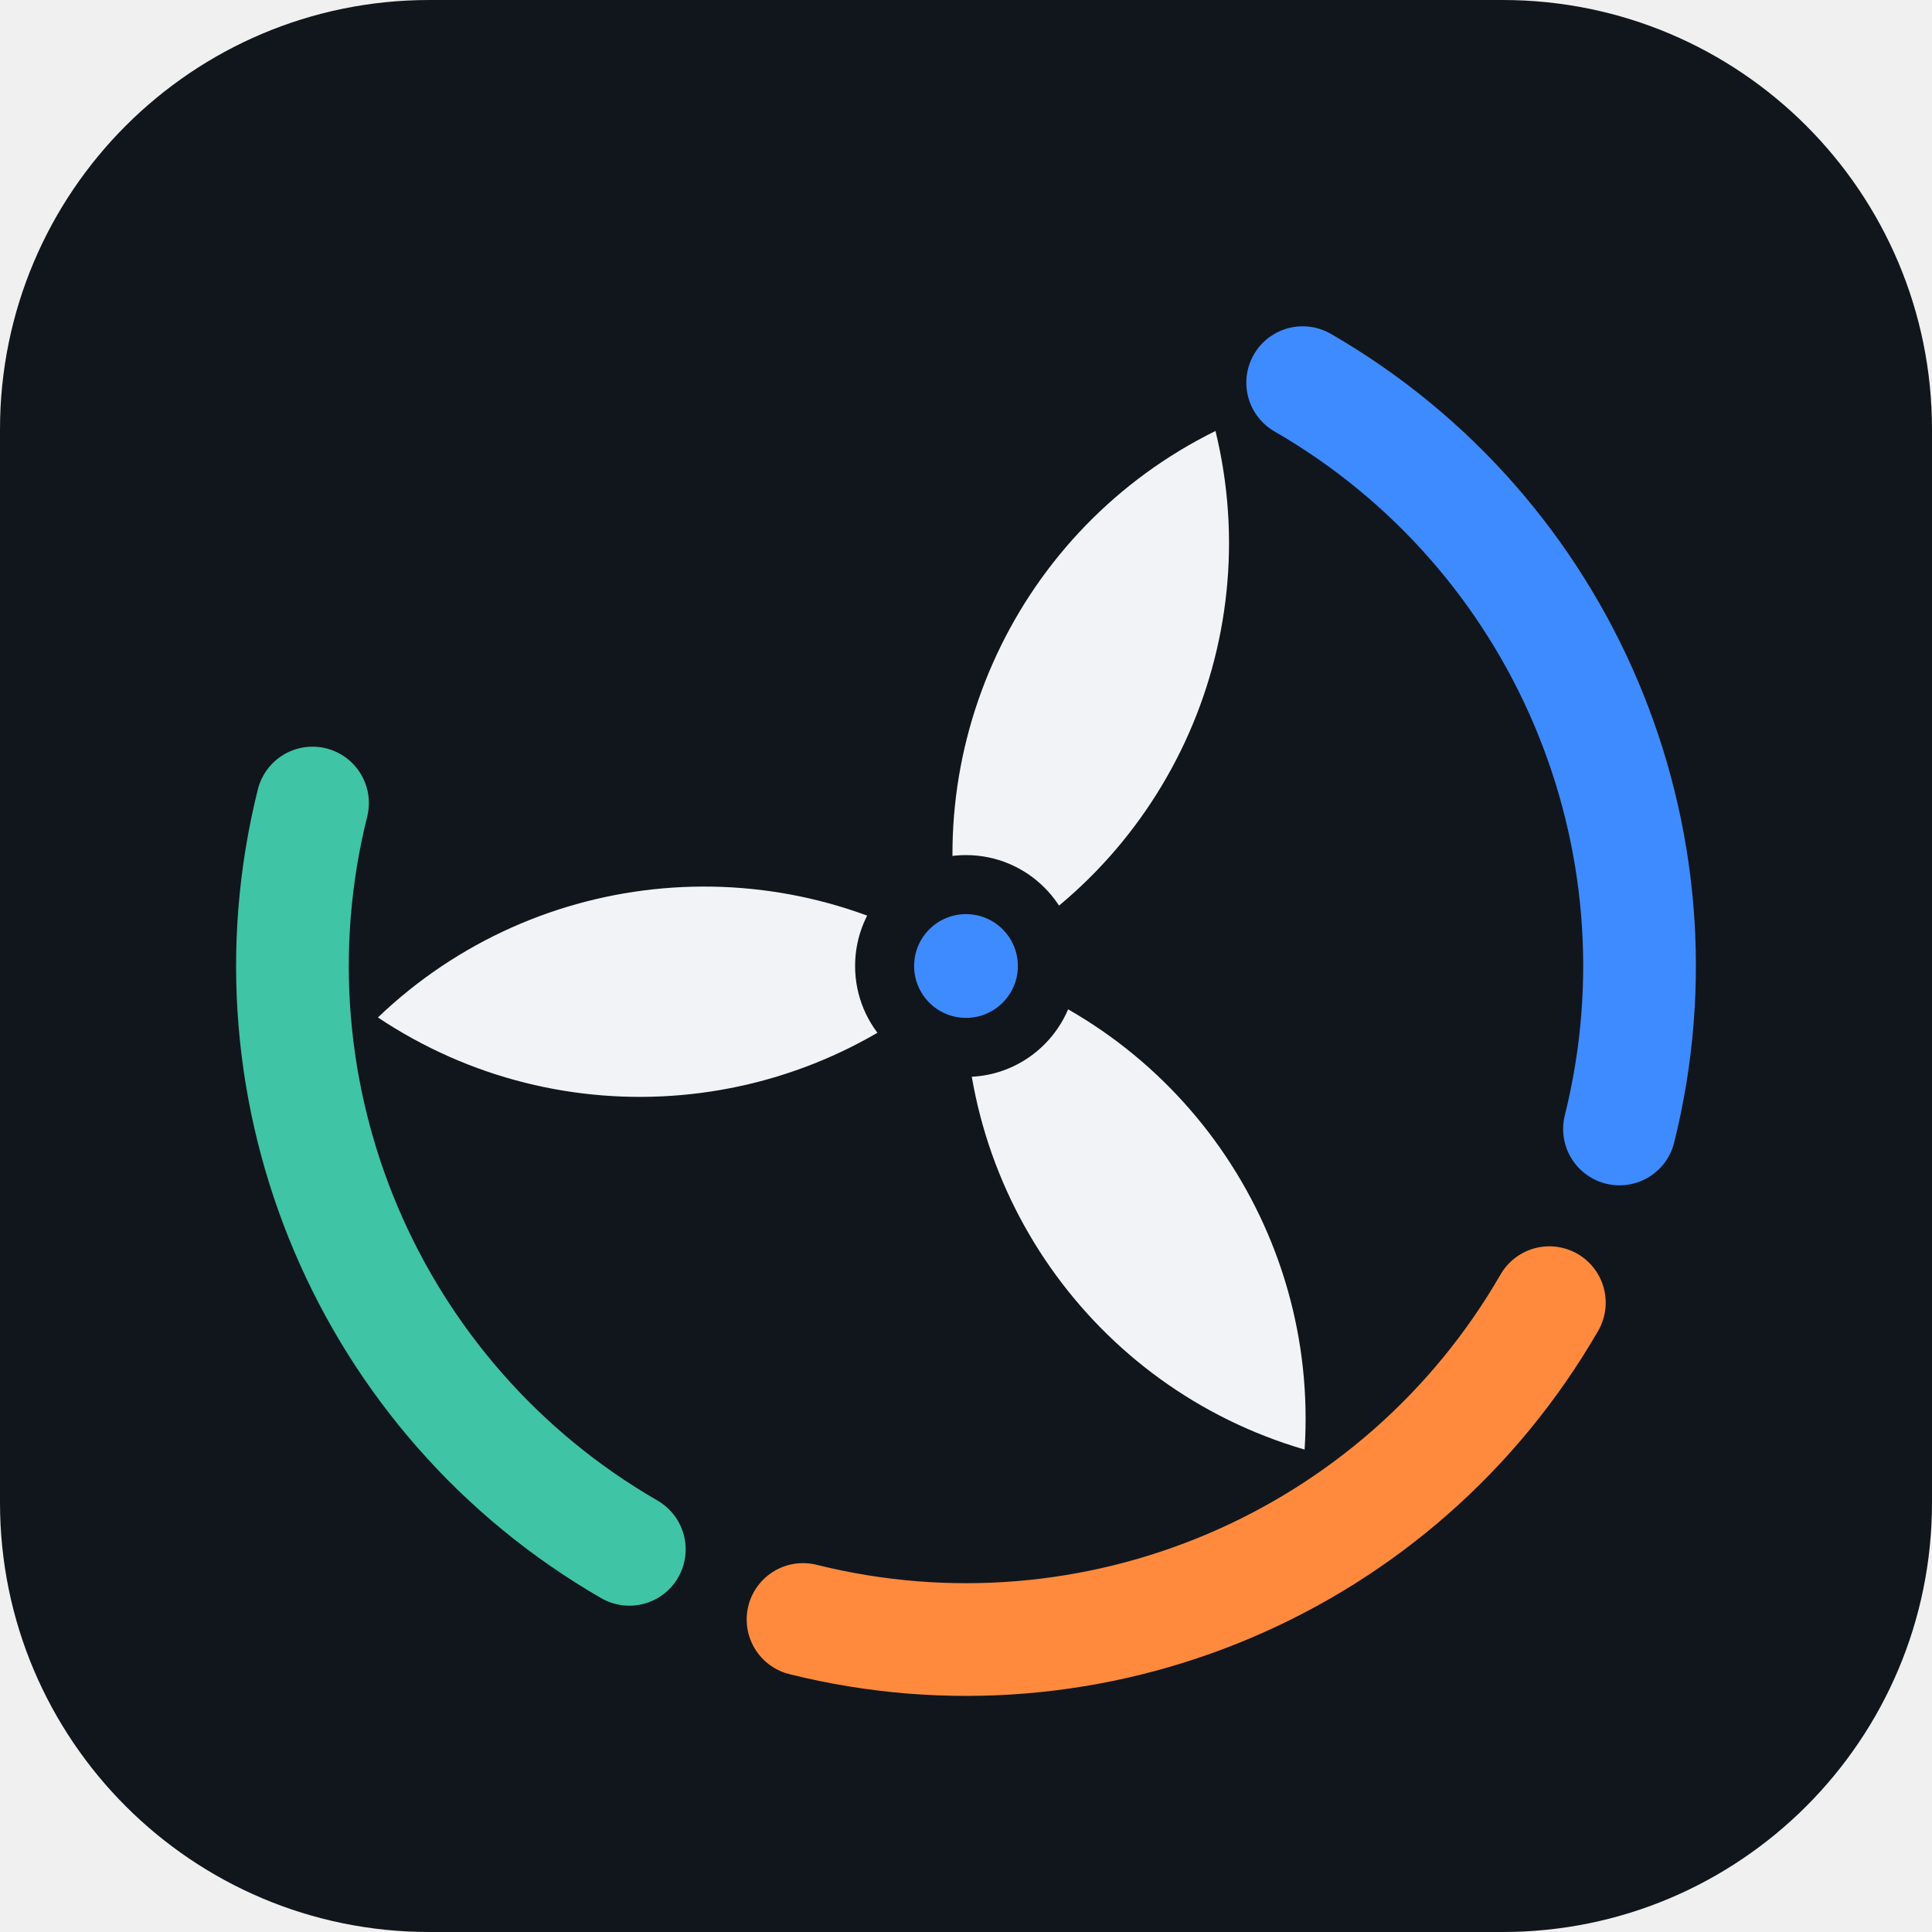
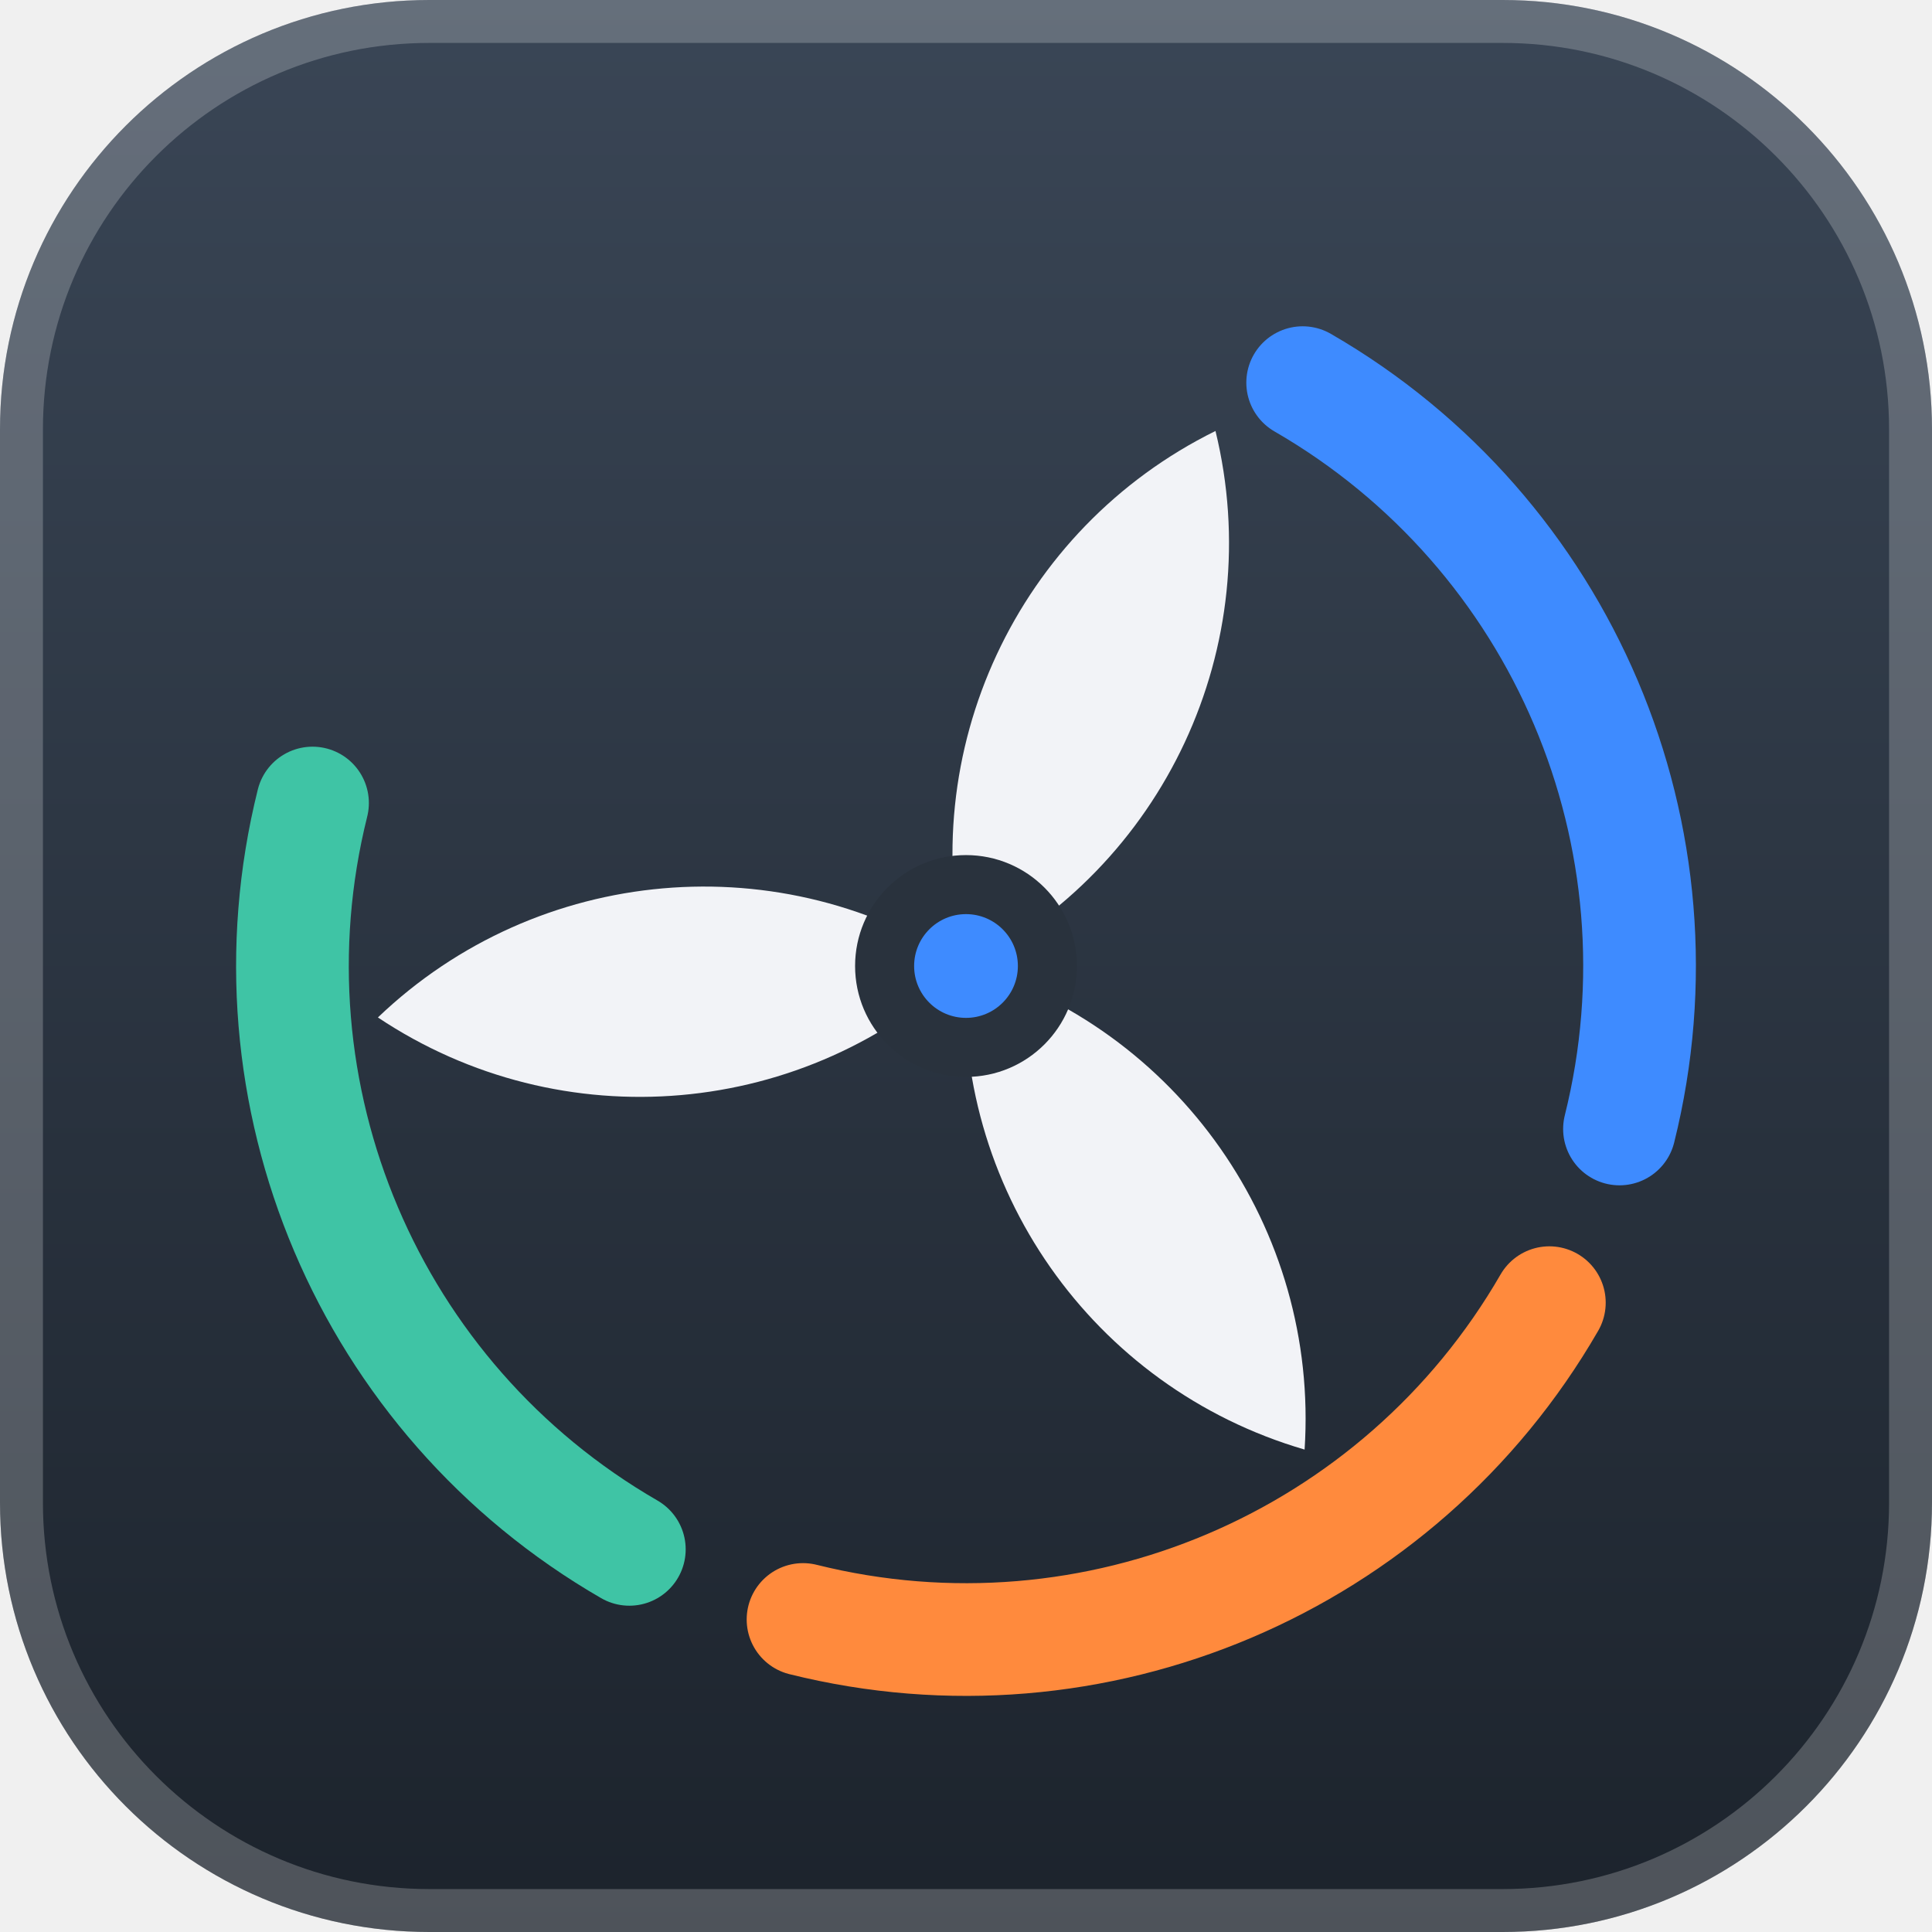
<svg xmlns="http://www.w3.org/2000/svg" viewBox="0 0 1080 1080">
-   <rect width="1080" height="1080" rx="240" fill="#11161c" />
+   <defs>
+     <linearGradient id="bg" x1="0" y1="0" x2="0" y2="1">
+       <stop offset="0" stop-color="#3a4656" />
+       <stop offset="1" stop-color="#1c232c" />
+     </linearGradient>
+   </defs>
+   <rect width="1080" height="1080" rx="240" fill="url(#bg)" />
+   <rect x="12.0" y="12.0" width="1056" height="1056" rx="228.0" fill="none" stroke="#ffffff" stroke-opacity="0.22" stroke-width="24" />
  <g fill="none" stroke-width="63" stroke-linecap="round">
    <path d="M728.2 213.9A376.5 376.5 0 0 1 905.3 631.1" stroke="#3e8bff" />
    <path d="M866.1 728.2A376.5 376.5 0 0 1 448.9 905.3" stroke="#ff8a3d" />
    <path d="M351.8 866.1A376.5 376.5 0 0 1 174.7 448.9" stroke="#3fc4a5" />
  </g>
  <g fill="#f2f3f7" transform="translate(540 540)">
    <path d="M0 0A263.7 263.7 0 0 1 330 0A263.7 263.7 0 0 1 0 0Z" transform="rotate(55)" />
    <path d="M0 0A263.7 263.7 0 0 1 330 0A263.7 263.7 0 0 1 0 0Z" transform="rotate(175)" />
    <path d="M0 0A263.7 263.7 0 0 1 330 0A263.7 263.7 0 0 1 0 0Z" transform="rotate(295)" />
  </g>
-   <circle cx="540" cy="540" r="62" fill="#11161c" />
+   <circle cx="540" cy="540" r="62" fill="#29323d" />
  <circle cx="540" cy="540" r="29" fill="#3e8bff" />
</svg>
